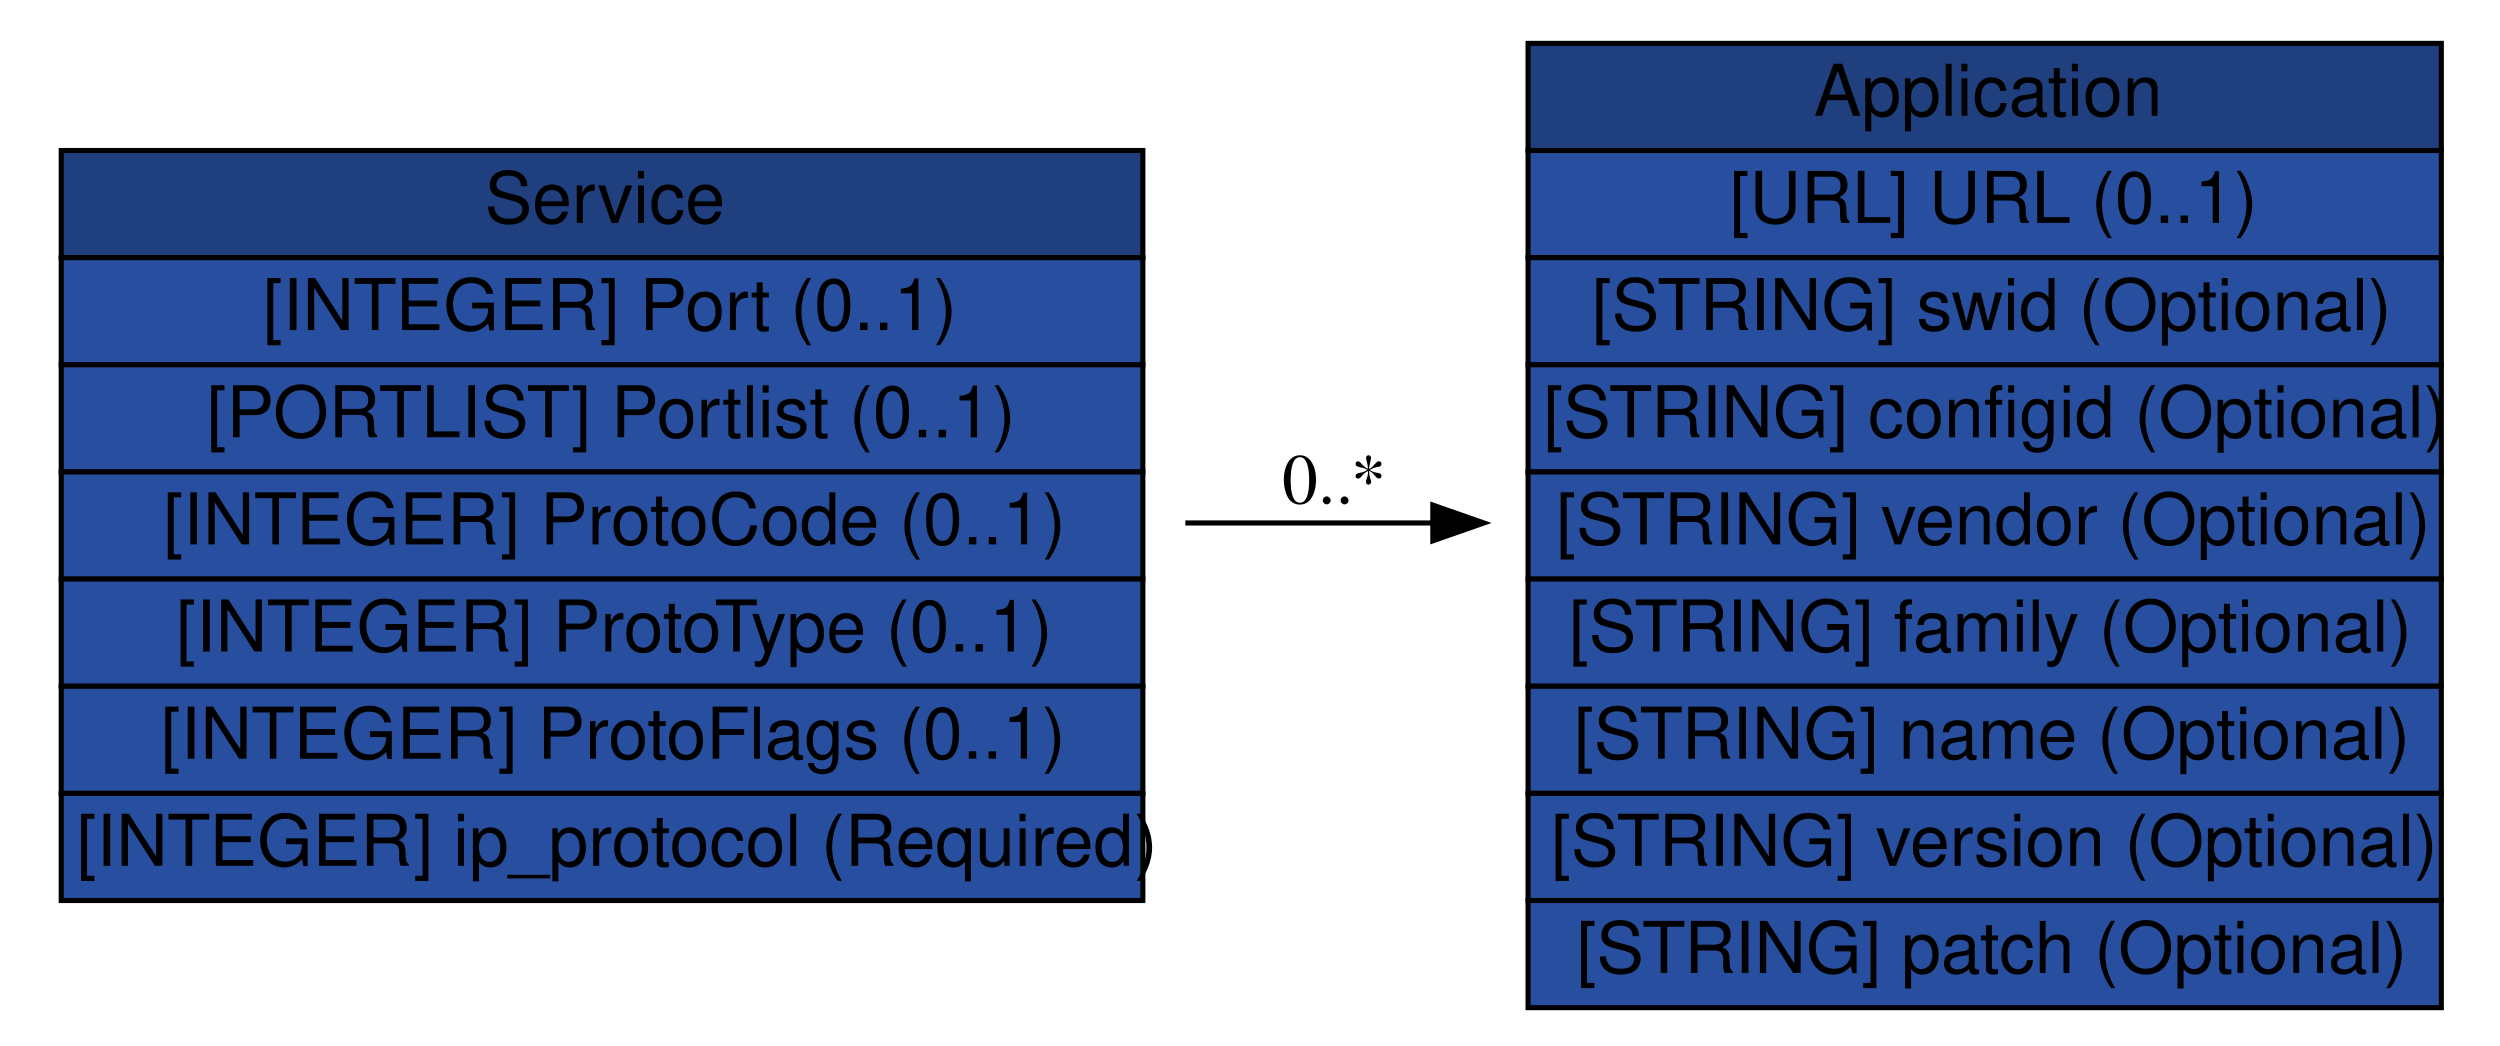
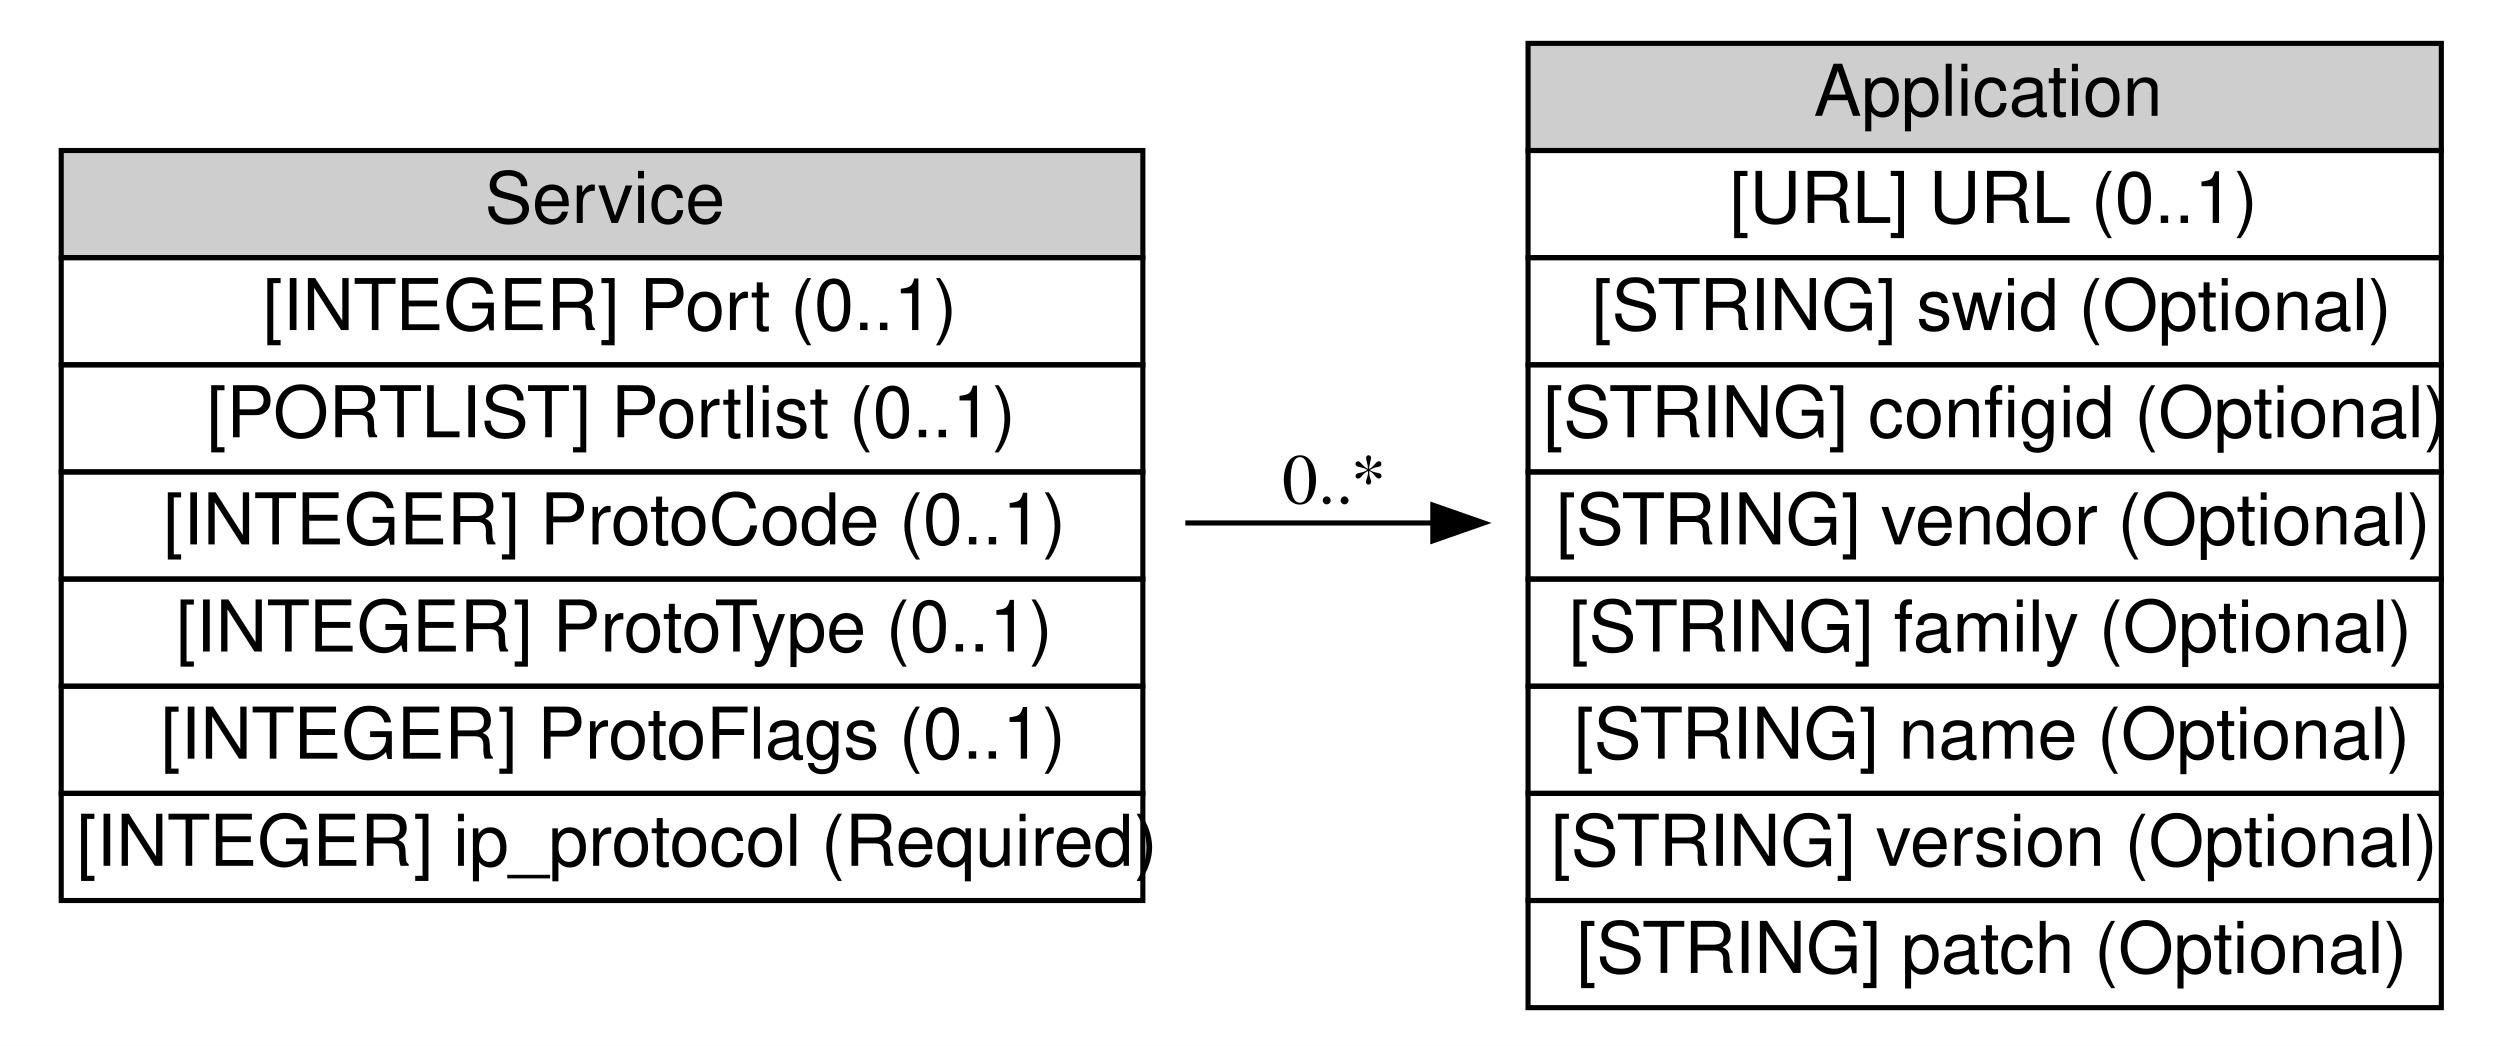
<svg xmlns="http://www.w3.org/2000/svg" xmlns:xlink="http://www.w3.org/1999/xlink" width="490pt" height="205pt" viewBox="0.00 0.00 490.00 205.00">
  <g id="graph0" class="graph" transform="scale(1 1) rotate(0) translate(4 201)">
    <polygon fill="#ffffff" stroke="transparent" points="-4,4 -4,-201 486,-201 486,4 -4,4" />
    <g id="node1" class="node">
      <g id="a_node1_0">
        <a xlink:href="/idmef_parser/IODEF/Service.html" xlink:title="The Service class describes a network service of a host or network. The service is identified by specific port or list of ports, along with the application listening on that port. ">
-           <polygon fill="#203f7f" stroke="transparent" points="8,-150.5 8,-171.5 220,-171.5 220,-150.5 8,-150.5" />
+           <polygon fill="#cecece" stroke="transparent" points="8,-150.5 8,-171.5 220,-171.5 220,-150.5 8,-150.5" />
          <polygon fill="none" stroke="#000000" points="8,-150.5 8,-171.5 220,-171.5 220,-150.5 8,-150.5" />
          <text text-anchor="start" x="91" y="-157.3" font-family="Nimbus Sans L" font-size="14.00" fill="#000000">Service</text>
        </a>
      </g>
      <g id="a_node1_1">
        <a xlink:href="/idmef_parser/IODEF/Service.html" xlink:title="A port number.">
-           <polygon fill="#284f9f" stroke="transparent" points="8,-129.5 8,-150.5 220,-150.5 220,-129.5 8,-129.5" />
          <polygon fill="none" stroke="#000000" points="8,-129.5 8,-150.5 220,-150.5 220,-129.5 8,-129.5" />
          <text text-anchor="start" x="47.5" y="-136.3" font-family="Nimbus Sans L" font-size="14.00" fill="#000000">[INTEGER] Port (0..1)</text>
        </a>
      </g>
      <g id="a_node1_2">
        <a xlink:href="/idmef_parser/IODEF/Service.html" xlink:title="A list of port numbers formatted according to Section 2.10.">
-           <polygon fill="#284f9f" stroke="transparent" points="8,-108.5 8,-129.5 220,-129.5 220,-108.5 8,-108.5" />
          <polygon fill="none" stroke="#000000" points="8,-108.5 8,-129.5 220,-129.5 220,-108.5 8,-108.5" />
          <text text-anchor="start" x="36.5" y="-115.3" font-family="Nimbus Sans L" font-size="14.00" fill="#000000">[PORTLIST] Portlist (0..1)</text>
        </a>
      </g>
      <g id="a_node1_3">
        <a xlink:href="/idmef_parser/IODEF/Service.html" xlink:title="A layer-4 protocol-specific code field (e.g., ICMP code field).">
-           <polygon fill="#284f9f" stroke="transparent" points="8,-87.5 8,-108.5 220,-108.5 220,-87.5 8,-87.5" />
          <polygon fill="none" stroke="#000000" points="8,-87.5 8,-108.5 220,-108.5 220,-87.5 8,-87.5" />
          <text text-anchor="start" x="28" y="-94.3" font-family="Nimbus Sans L" font-size="14.00" fill="#000000">[INTEGER] ProtoCode (0..1)</text>
        </a>
      </g>
      <g id="a_node1_4">
        <a xlink:href="/idmef_parser/IODEF/Service.html" xlink:title="A layer-4 protocol specific type field (e.g., ICMP type field).">
-           <polygon fill="#284f9f" stroke="transparent" points="8,-66.5 8,-87.5 220,-87.5 220,-66.5 8,-66.5" />
          <polygon fill="none" stroke="#000000" points="8,-66.5 8,-87.5 220,-87.5 220,-66.5 8,-66.5" />
          <text text-anchor="start" x="30.5" y="-73.3" font-family="Nimbus Sans L" font-size="14.00" fill="#000000">[INTEGER] ProtoType (0..1)</text>
        </a>
      </g>
      <g id="a_node1_5">
        <a xlink:href="/idmef_parser/IODEF/Service.html" xlink:title="A layer-4 protocol specific flag field (e.g., TCP flag field).">
-           <polygon fill="#284f9f" stroke="transparent" points="8,-45.5 8,-66.5 220,-66.5 220,-45.5 8,-45.5" />
          <polygon fill="none" stroke="#000000" points="8,-45.5 8,-66.5 220,-66.5 220,-45.5 8,-45.5" />
          <text text-anchor="start" x="27.5" y="-52.3" font-family="Nimbus Sans L" font-size="14.00" fill="#000000">[INTEGER] ProtoFlags (0..1)</text>
        </a>
      </g>
      <g id="a_node1_6">
        <a xlink:href="/idmef_parser/IODEF/Service.html" xlink:title="The IANA protocol number.">
-           <polygon fill="#284f9f" stroke="transparent" points="8,-24.5 8,-45.5 220,-45.5 220,-24.5 8,-24.5" />
          <polygon fill="none" stroke="#000000" points="8,-24.5 8,-45.5 220,-45.5 220,-24.5 8,-24.5" />
          <text text-anchor="start" x="11" y="-31.3" font-family="Nimbus Sans L" font-size="14.00" fill="#000000">[INTEGER] ip_protocol (Required)</text>
        </a>
      </g>
    </g>
    <g id="node2" class="node">
      <g id="a_node2_7">
        <a xlink:href="/idmef_parser/IODEF/Application.html" xlink:title="The Application class describes an application running on a System providing a Service. ">
-           <polygon fill="#203f7f" stroke="transparent" points="295.5,-171.5 295.5,-192.5 474.5,-192.5 474.5,-171.5 295.5,-171.5" />
+           <polygon fill="#cecece" stroke="transparent" points="295.5,-171.5 295.5,-192.5 474.5,-192.5 474.5,-171.5 295.5,-171.5" />
          <polygon fill="none" stroke="#000000" points="295.5,-171.5 295.5,-192.5 474.5,-192.5 474.5,-171.5 295.5,-171.5" />
          <text text-anchor="start" x="351.5" y="-178.3" font-family="Nimbus Sans L" font-size="14.00" fill="#000000">Application</text>
        </a>
      </g>
      <g id="a_node2_8">
        <a xlink:href="/idmef_parser/IODEF/Application.html" xlink:title="A URL describing the application.">
-           <polygon fill="#284f9f" stroke="transparent" points="295.5,-150.5 295.5,-171.5 474.5,-171.5 474.5,-150.5 295.5,-150.5" />
          <polygon fill="none" stroke="#000000" points="295.5,-150.5 295.5,-171.5 474.5,-171.5 474.5,-150.5 295.5,-150.5" />
          <text text-anchor="start" x="335" y="-157.3" font-family="Nimbus Sans L" font-size="14.00" fill="#000000">[URL] URL (0..1)</text>
        </a>
      </g>
      <g id="a_node2_9">
        <a xlink:href="/idmef_parser/IODEF/Application.html" xlink:title="An identifier that can be used to reference this software.">
-           <polygon fill="#284f9f" stroke="transparent" points="295.5,-129.5 295.5,-150.5 474.5,-150.5 474.5,-129.5 295.5,-129.5" />
          <polygon fill="none" stroke="#000000" points="295.5,-129.5 295.5,-150.5 474.5,-150.5 474.5,-129.5 295.5,-129.5" />
          <text text-anchor="start" x="308" y="-136.3" font-family="Nimbus Sans L" font-size="14.00" fill="#000000">[STRING] swid (Optional)</text>
        </a>
      </g>
      <g id="a_node2_10">
        <a xlink:href="/idmef_parser/IODEF/Application.html" xlink:title="An identifier that can be used to reference a particular configuration of this software.">
-           <polygon fill="#284f9f" stroke="transparent" points="295.5,-108.5 295.5,-129.5 474.5,-129.5 474.5,-108.5 295.5,-108.5" />
          <polygon fill="none" stroke="#000000" points="295.5,-108.5 295.5,-129.5 474.5,-129.5 474.5,-108.5 295.5,-108.5" />
          <text text-anchor="start" x="298.5" y="-115.3" font-family="Nimbus Sans L" font-size="14.00" fill="#000000">[STRING] configid (Optional)</text>
        </a>
      </g>
      <g id="a_node2_11">
        <a xlink:href="/idmef_parser/IODEF/Application.html" xlink:title="Vendor name of the software.">
-           <polygon fill="#284f9f" stroke="transparent" points="295.5,-87.5 295.5,-108.5 474.5,-108.5 474.5,-87.5 295.5,-87.5" />
          <polygon fill="none" stroke="#000000" points="295.5,-87.5 295.5,-108.5 474.5,-108.5 474.5,-87.5 295.5,-87.5" />
          <text text-anchor="start" x="301" y="-94.3" font-family="Nimbus Sans L" font-size="14.00" fill="#000000">[STRING] vendor (Optional)</text>
        </a>
      </g>
      <g id="a_node2_12">
        <a xlink:href="/idmef_parser/IODEF/Application.html" xlink:title="Family of the software.">
-           <polygon fill="#284f9f" stroke="transparent" points="295.5,-66.5 295.5,-87.5 474.5,-87.5 474.5,-66.5 295.5,-66.5" />
          <polygon fill="none" stroke="#000000" points="295.5,-66.5 295.5,-87.5 474.5,-87.5 474.5,-66.5 295.5,-66.5" />
          <text text-anchor="start" x="303.5" y="-73.3" font-family="Nimbus Sans L" font-size="14.00" fill="#000000">[STRING] family (Optional)</text>
        </a>
      </g>
      <g id="a_node2_13">
        <a xlink:href="/idmef_parser/IODEF/Application.html" xlink:title="Name of the software.">
-           <polygon fill="#284f9f" stroke="transparent" points="295.5,-45.5 295.5,-66.5 474.5,-66.5 474.5,-45.5 295.5,-45.5" />
          <polygon fill="none" stroke="#000000" points="295.5,-45.5 295.5,-66.5 474.5,-66.5 474.5,-45.5 295.5,-45.5" />
          <text text-anchor="start" x="304.5" y="-52.3" font-family="Nimbus Sans L" font-size="14.00" fill="#000000">[STRING] name (Optional)</text>
        </a>
      </g>
      <g id="a_node2_14">
        <a xlink:href="/idmef_parser/IODEF/Application.html" xlink:title="Version of the software.">
-           <polygon fill="#284f9f" stroke="transparent" points="295.5,-24.5 295.5,-45.5 474.5,-45.5 474.5,-24.5 295.5,-24.5" />
          <polygon fill="none" stroke="#000000" points="295.5,-24.5 295.5,-45.5 474.5,-45.5 474.5,-24.5 295.5,-24.5" />
          <text text-anchor="start" x="300" y="-31.3" font-family="Nimbus Sans L" font-size="14.00" fill="#000000">[STRING] version (Optional)</text>
        </a>
      </g>
      <g id="a_node2_15">
        <a xlink:href="/idmef_parser/IODEF/Application.html" xlink:title="Patch or service pack level of the software.">
-           <polygon fill="#284f9f" stroke="transparent" points="295.5,-3.5 295.5,-24.5 474.5,-24.5 474.5,-3.5 295.5,-3.5" />
          <polygon fill="none" stroke="#000000" points="295.5,-3.5 295.5,-24.5 474.5,-24.5 474.5,-3.5 295.5,-3.5" />
          <text text-anchor="start" x="305" y="-10.3" font-family="Nimbus Sans L" font-size="14.00" fill="#000000">[STRING] patch (Optional)</text>
        </a>
      </g>
    </g>
    <g id="edge1" class="edge">
      <path fill="none" stroke="#000000" d="M228.324,-98.5C244.292,-98.5 260.659,-98.5 276.505,-98.5" />
      <polygon fill="#000000" stroke="#000000" points="276.834,-102 286.834,-98.5 276.834,-95 276.834,-102" />
      <text text-anchor="middle" x="257.5" y="-102.3" font-family="Times,serif" font-size="14.00" fill="#000000">0..*</text>
    </g>
  </g>
</svg>
